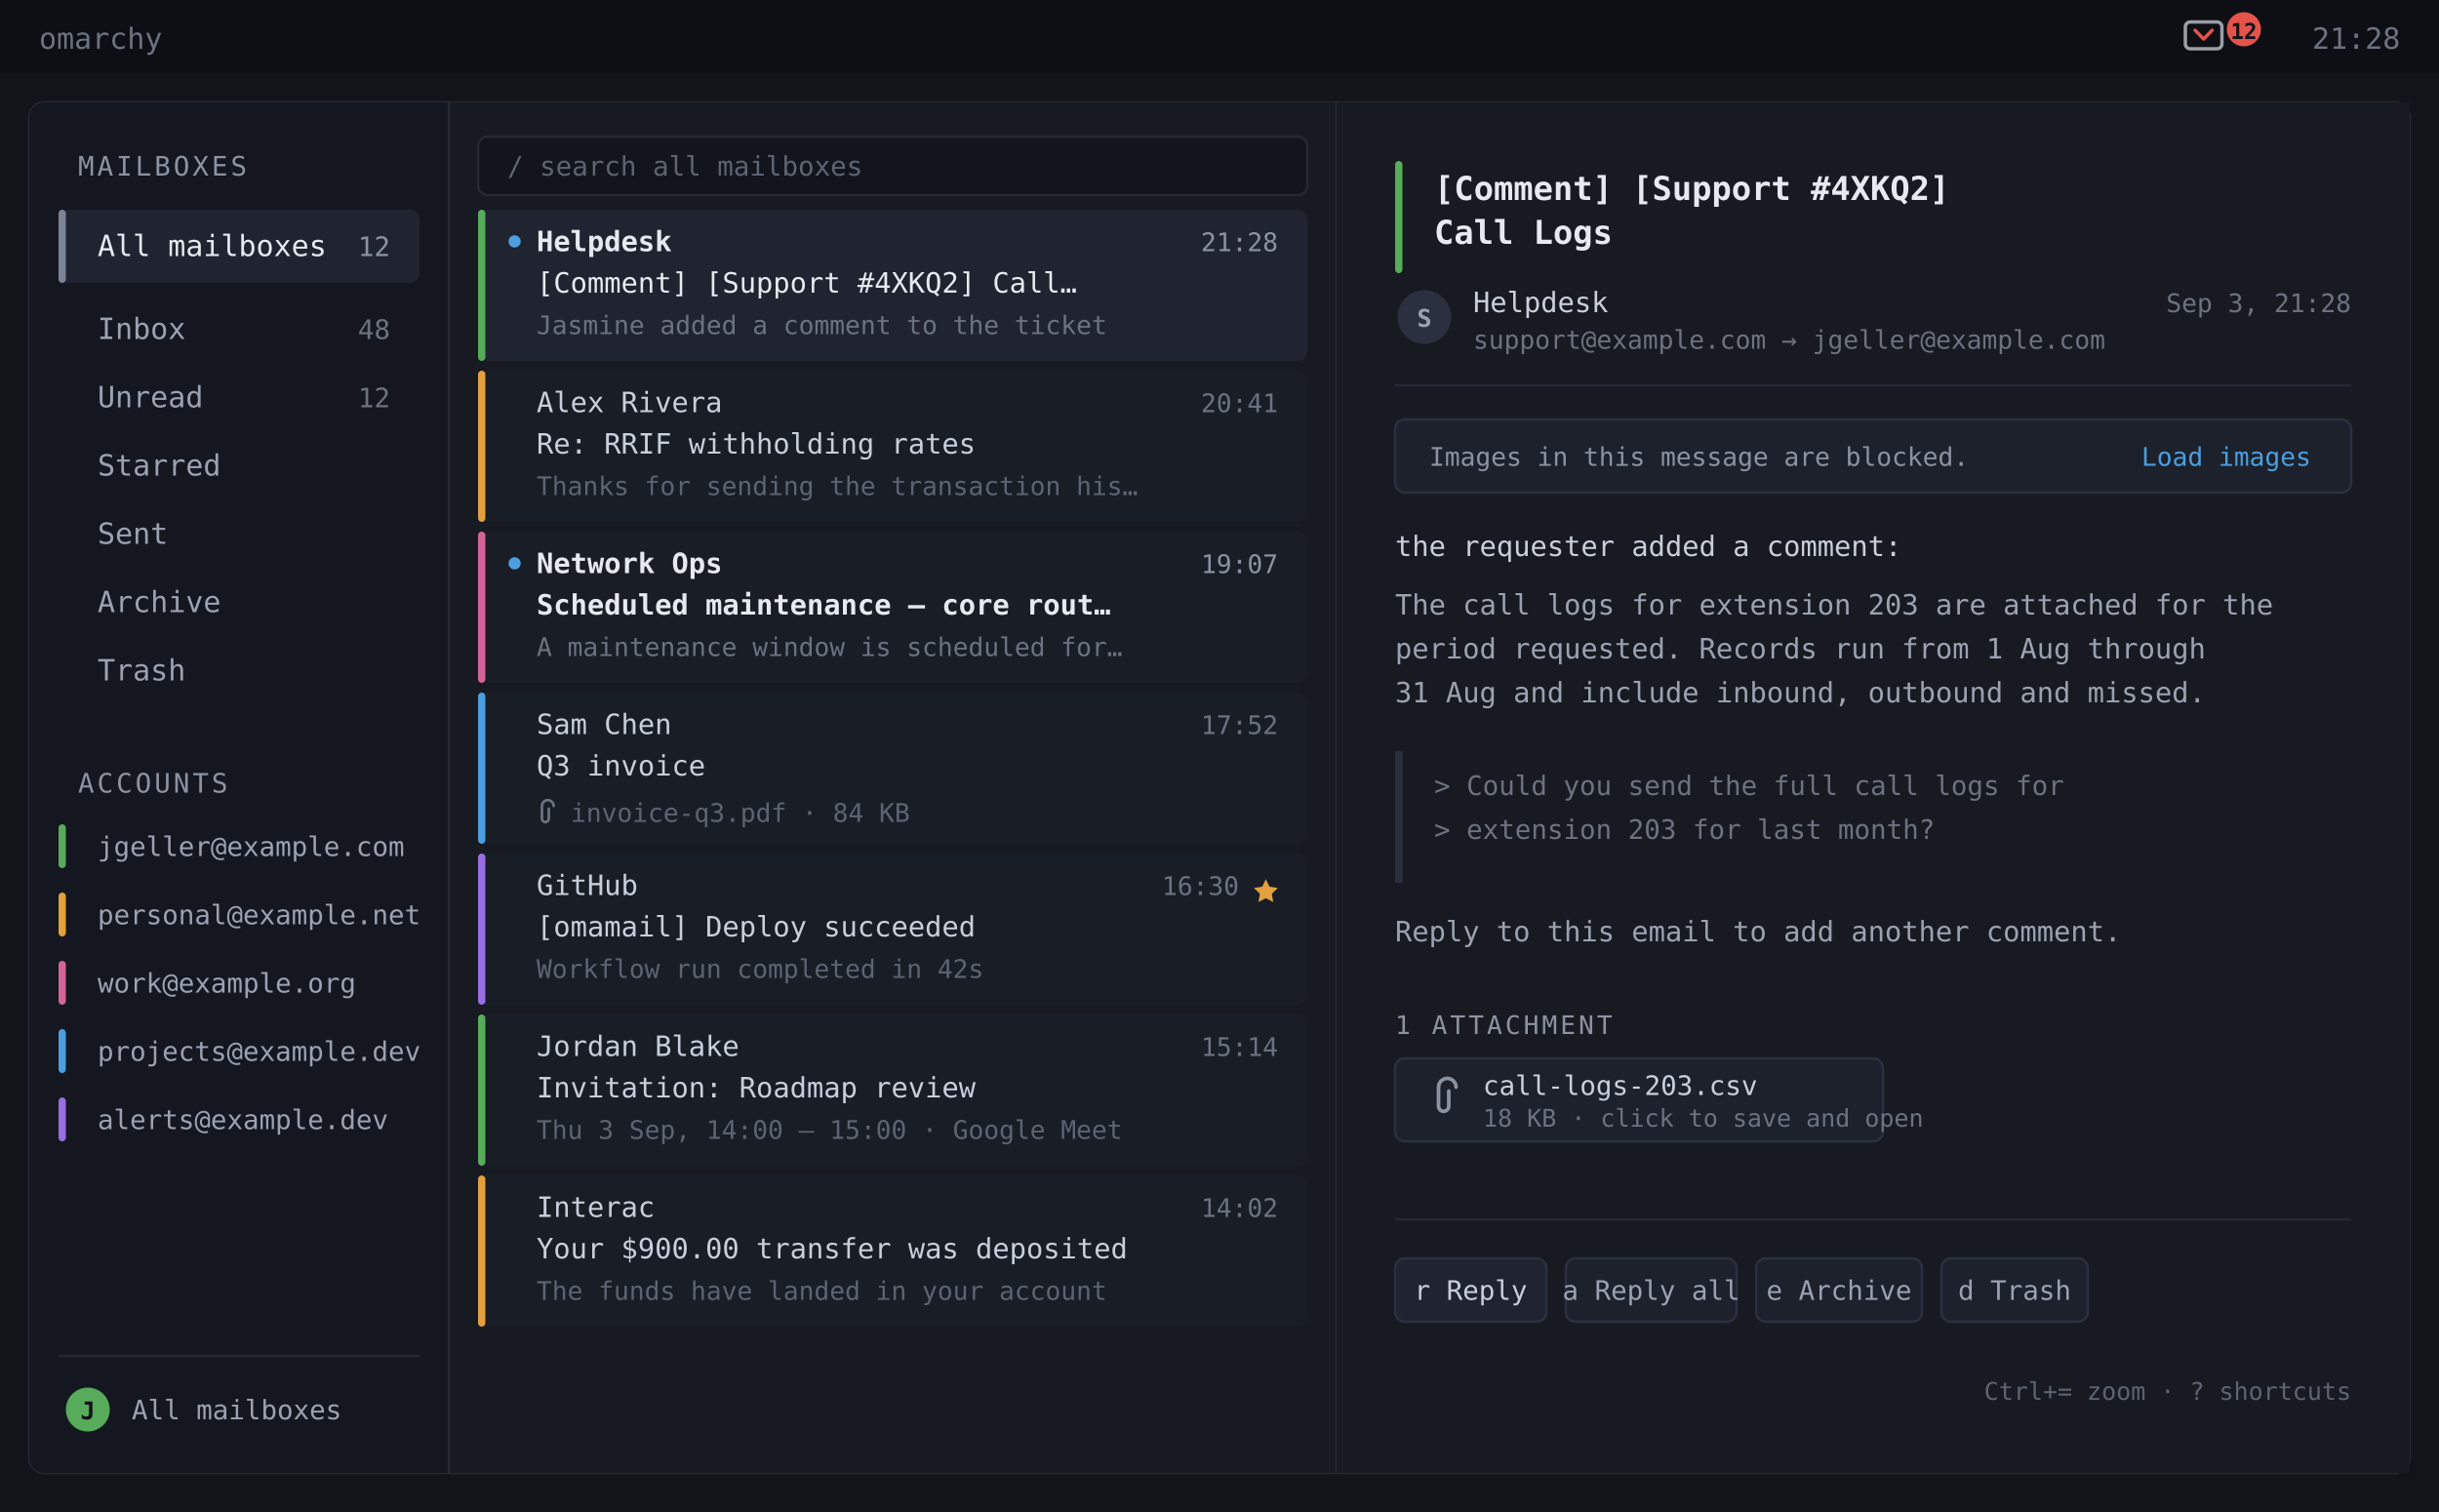
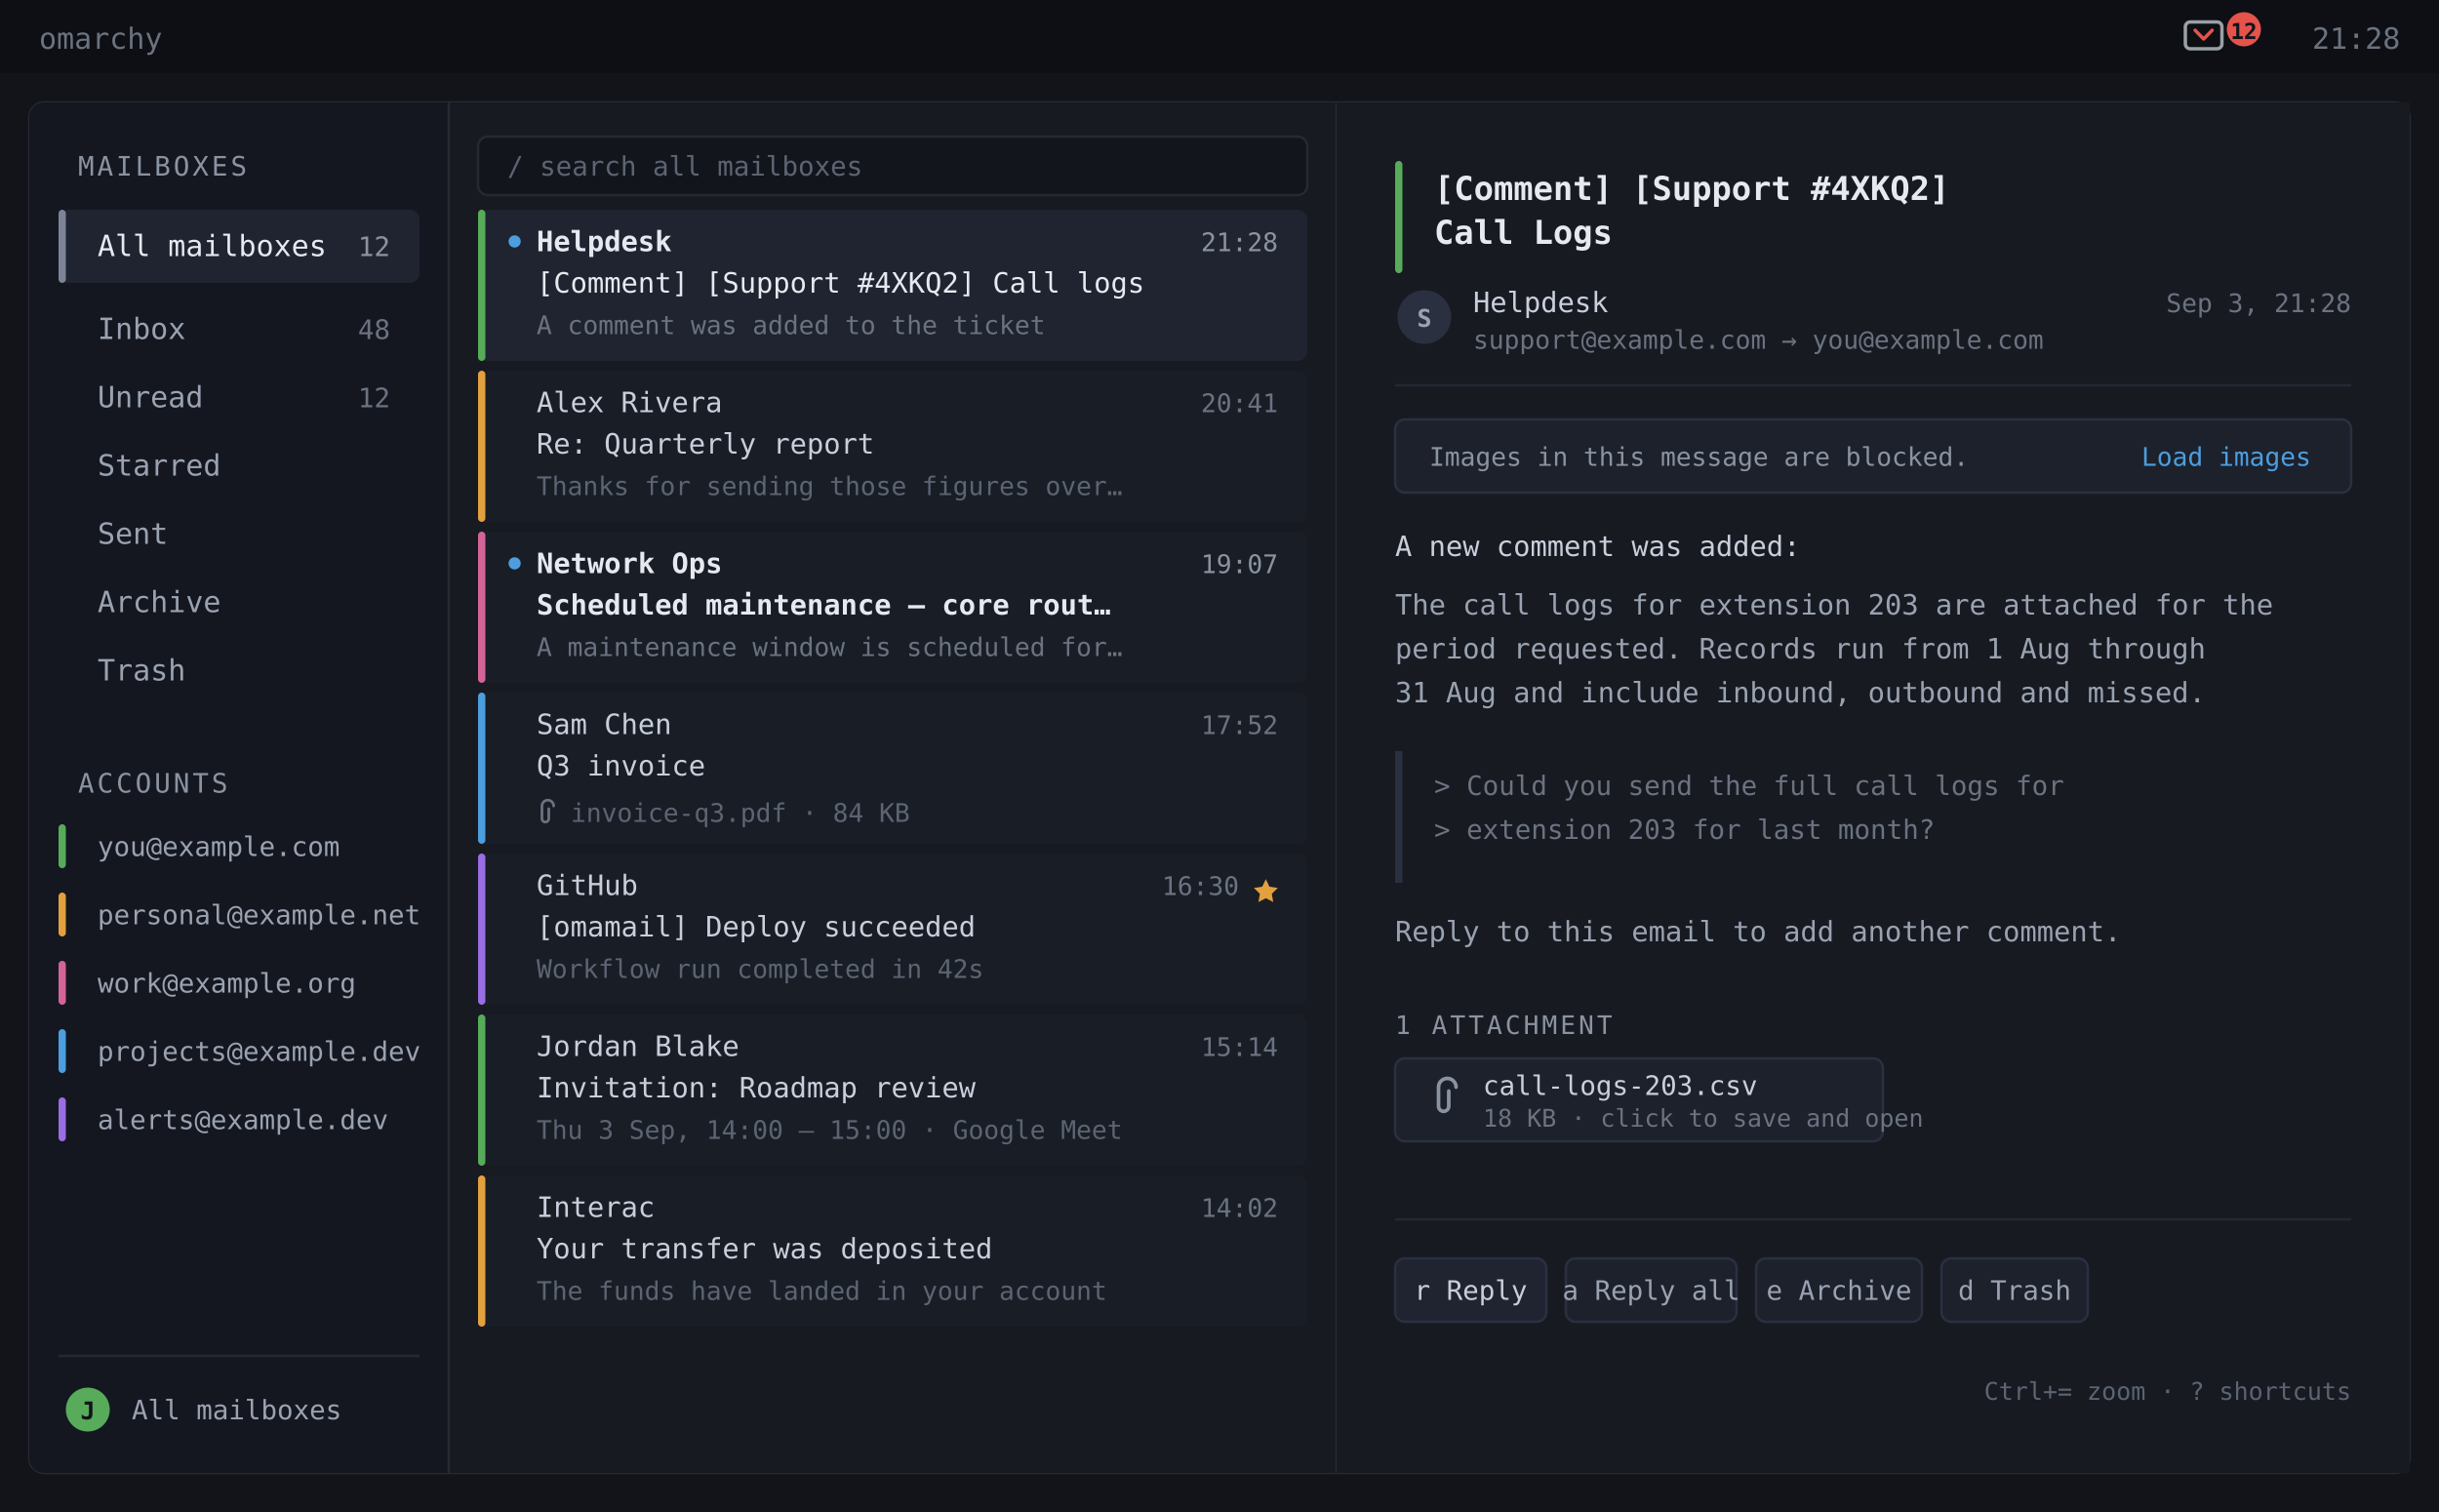
<svg xmlns="http://www.w3.org/2000/svg" width="1000" height="620" viewBox="0 0 1000 620" font-family="JetBrains Mono, DejaVu Sans Mono, monospace">
  <defs>
    <clipPath id="rowclip">
      <rect x="184" y="86" width="352" height="500" />
    </clipPath>
  </defs>
  <rect width="1000" height="620" fill="#12141a" />
  <rect x="0" y="0" width="1000" height="30" fill="#0d0f14" />
  <text x="16" y="20" fill="#6b7280" font-size="12">omarchy</text>
  <g transform="translate(896 9)">
    <rect x="0" y="0" width="15" height="11" rx="2" fill="none" stroke="#9aa0a6" stroke-width="1.4" />
    <path d="M4 3.4l3.5 3.6L11 3.4" fill="none" stroke="#e5534b" stroke-width="1.4" stroke-linecap="round" stroke-linejoin="round" />
  </g>
  <circle cx="920" cy="12" r="7" fill="#e5534b" />
  <text x="920" y="16" fill="#12141a" font-size="9" font-weight="bold" text-anchor="middle">12</text>
  <text x="948" y="20" fill="#6b7280" font-size="12">21:28</text>
  <rect x="12" y="42" width="976" height="562" rx="6" fill="#171a21" stroke="#252932" />
  <rect x="12" y="42" width="172" height="562" rx="6" fill="#141720" />
  <rect x="172" y="42" width="12" height="562" fill="#141720" />
  <text x="32" y="72" fill="#8b93a1" font-size="11" letter-spacing="1.2">MAILBOXES</text>
  <rect x="24" y="86" width="148" height="30" rx="4" fill="#1f2430" />
  <rect x="24" y="86" width="3" height="30" rx="1.5" fill="#7c8496" />
  <text x="40" y="105" fill="#e6e9ef" font-size="12">All mailboxes</text>
  <text x="160" y="105" fill="#8b93a1" font-size="11" text-anchor="end">12</text>
  <text x="40" y="139" fill="#9aa2b1" font-size="12">Inbox</text>
  <text x="160" y="139" fill="#6b7280" font-size="11" text-anchor="end">48</text>
  <text x="40" y="167" fill="#9aa2b1" font-size="12">Unread</text>
  <text x="160" y="167" fill="#6b7280" font-size="11" text-anchor="end">12</text>
  <text x="40" y="195" fill="#9aa2b1" font-size="12">Starred</text>
  <text x="40" y="223" fill="#9aa2b1" font-size="12">Sent</text>
  <text x="40" y="251" fill="#9aa2b1" font-size="12">Archive</text>
  <text x="40" y="279" fill="#9aa2b1" font-size="12">Trash</text>
  <text x="32" y="325" fill="#8b93a1" font-size="11" letter-spacing="1.2">ACCOUNTS</text>
  <rect x="24" y="338" width="3" height="18" rx="1.5" fill="#57ab5a" />
-   <text x="40" y="351" fill="#9aa2b1" font-size="11">jgeller@example.com</text>
+   <text x="40" y="351" fill="#9aa2b1" font-size="11">you@example.com</text>
  <rect x="24" y="366" width="3" height="18" rx="1.5" fill="#e2a03f" />
  <text x="40" y="379" fill="#9aa2b1" font-size="11">personal@example.net</text>
  <rect x="24" y="394" width="3" height="18" rx="1.5" fill="#d2649a" />
  <text x="40" y="407" fill="#9aa2b1" font-size="11">work@example.org</text>
  <rect x="24" y="422" width="3" height="18" rx="1.5" fill="#4c9ede" />
  <text x="40" y="435" fill="#9aa2b1" font-size="11">projects@example.dev</text>
  <rect x="24" y="450" width="3" height="18" rx="1.5" fill="#986ee2" />
  <text x="40" y="463" fill="#9aa2b1" font-size="11">alerts@example.dev</text>
  <line x1="24" y1="556" x2="172" y2="556" stroke="#252932" />
  <circle cx="36" cy="578" r="9" fill="#57ab5a" />
  <text x="36" y="582" fill="#12141a" font-size="10" font-weight="bold" text-anchor="middle">J</text>
  <text x="54" y="582" fill="#9aa2b1" font-size="11">All mailboxes</text>
  <rect x="184" y="42" width="364" height="562" fill="#171a21" />
  <line x1="184" y1="42" x2="184" y2="604" stroke="#252932" />
  <line x1="548" y1="42" x2="548" y2="604" stroke="#252932" />
  <rect x="196" y="56" width="340" height="24" rx="4" fill="#12151c" stroke="#252932" />
  <text x="208" y="72" fill="#5c6472" font-size="11">/  search all mailboxes</text>
  <g clip-path="url(#rowclip)">
    <rect x="196" y="86" width="340" height="62" rx="4" fill="#1f2430" />
    <rect x="196" y="86" width="3" height="62" rx="1.5" fill="#57ab5a" />
    <circle cx="211" cy="99" r="2.5" fill="#4c9ede" />
    <text x="220" y="103" fill="#e6e9ef" font-size="11.5" font-weight="bold">Helpdesk</text>
    <text x="524" y="103" fill="#8b93a1" font-size="10.5" text-anchor="end">21:28</text>
-     <text x="220" y="120" fill="#e6e9ef" font-size="11.5">[Comment] [Support #4XKQ2] Call…</text>
-     <text x="220" y="137" fill="#6b7280" font-size="10.5">Jasmine added a comment to the ticket</text>
+     <text x="220" y="120" fill="#e6e9ef" font-size="11.5">[Comment] [Support #4XKQ2] Call logs</text>
+     <text x="220" y="137" fill="#6b7280" font-size="10.5">A comment was added to the ticket</text>
    <rect x="196" y="152" width="340" height="62" rx="4" fill="#191d26" />
    <rect x="196" y="152" width="3" height="62" rx="1.5" fill="#e2a03f" />
    <text x="220" y="169" fill="#c8cfdb" font-size="11.5">Alex Rivera</text>
    <text x="524" y="169" fill="#6b7280" font-size="10.5" text-anchor="end">20:41</text>
-     <text x="220" y="186" fill="#c8cfdb" font-size="11.5">Re: RRIF withholding rates</text>
-     <text x="220" y="203" fill="#5c6472" font-size="10.5">Thanks for sending the transaction his…</text>
+     <text x="220" y="186" fill="#c8cfdb" font-size="11.5">Re: Quarterly report</text>
+     <text x="220" y="203" fill="#5c6472" font-size="10.5">Thanks for sending those figures over…</text>
    <rect x="196" y="218" width="340" height="62" rx="4" fill="#191d26" />
    <rect x="196" y="218" width="3" height="62" rx="1.5" fill="#d2649a" />
    <circle cx="211" cy="231" r="2.5" fill="#4c9ede" />
    <text x="220" y="235" fill="#e6e9ef" font-size="11.5" font-weight="bold">Network Ops</text>
    <text x="524" y="235" fill="#8b93a1" font-size="10.5" text-anchor="end">19:07</text>
    <text x="220" y="252" fill="#e6e9ef" font-size="11.5" font-weight="bold">Scheduled maintenance — core rout…</text>
    <text x="220" y="269" fill="#6b7280" font-size="10.5">A maintenance window is scheduled for…</text>
    <rect x="196" y="284" width="340" height="62" rx="4" fill="#191d26" />
    <rect x="196" y="284" width="3" height="62" rx="1.5" fill="#4c9ede" />
    <text x="220" y="301" fill="#c8cfdb" font-size="11.5">Sam Chen</text>
    <text x="524" y="301" fill="#6b7280" font-size="10.5" text-anchor="end">17:52</text>
    <text x="220" y="318" fill="#c8cfdb" font-size="11.5">Q3 invoice</text>
    <g transform="translate(220 328)">
      <path d="M7 2.5a2.4 2.4 0 0 0-4.8 0v5.2a1.4 1.4 0 0 0 2.8 0V3.6" fill="none" stroke="#6b7280" stroke-width="1.1" stroke-linecap="round" />
    </g>
    <text x="234" y="337" fill="#5c6472" font-size="10.5">invoice-q3.pdf · 84 KB</text>
    <rect x="196" y="350" width="340" height="62" rx="4" fill="#191d26" />
    <rect x="196" y="350" width="3" height="62" rx="1.5" fill="#986ee2" />
    <text x="220" y="367" fill="#c8cfdb" font-size="11.5">GitHub</text>
    <path d="M519 360.5l1.5 3.1 3.4.5-2.45 2.4.58 3.4-3.03-1.6-3.03 1.6.58-3.4-2.45-2.4 3.4-.5z" fill="#e2a03f" />
    <text x="508" y="367" fill="#6b7280" font-size="10.5" text-anchor="end">16:30</text>
    <text x="220" y="384" fill="#c8cfdb" font-size="11.5">[omamail] Deploy succeeded</text>
    <text x="220" y="401" fill="#5c6472" font-size="10.5">Workflow run completed in 42s</text>
    <rect x="196" y="416" width="340" height="62" rx="4" fill="#191d26" />
    <rect x="196" y="416" width="3" height="62" rx="1.5" fill="#57ab5a" />
    <text x="220" y="433" fill="#c8cfdb" font-size="11.5">Jordan Blake</text>
    <text x="524" y="433" fill="#6b7280" font-size="10.5" text-anchor="end">15:14</text>
    <text x="220" y="450" fill="#c8cfdb" font-size="11.5">Invitation: Roadmap review</text>
    <text x="220" y="467" fill="#5c6472" font-size="10.5">Thu 3 Sep, 14:00 – 15:00 · Google Meet</text>
    <rect x="196" y="482" width="340" height="62" rx="4" fill="#191d26" />
    <rect x="196" y="482" width="3" height="62" rx="1.5" fill="#e2a03f" />
    <text x="220" y="499" fill="#c8cfdb" font-size="11.5">Interac</text>
    <text x="524" y="499" fill="#6b7280" font-size="10.5" text-anchor="end">14:02</text>
-     <text x="220" y="516" fill="#c8cfdb" font-size="11.5">Your $900.00 transfer was deposited</text>
+     <text x="220" y="516" fill="#c8cfdb" font-size="11.5">Your transfer was deposited</text>
    <text x="220" y="533" fill="#5c6472" font-size="10.5">The funds have landed in your account</text>
  </g>
  <rect x="548" y="42" width="440" height="562" fill="#171a21" />
  <rect x="572" y="66" width="3" height="46" rx="1.5" fill="#57ab5a" />
  <text x="588" y="82" fill="#e6e9ef" font-size="13.5" font-weight="bold">[Comment] [Support #4XKQ2]</text>
  <text x="588" y="100" fill="#e6e9ef" font-size="13.5" font-weight="bold">Call Logs</text>
  <circle cx="584" cy="130" r="11" fill="#2a3040" />
  <text x="584" y="134" fill="#9aa2b1" font-size="10" font-weight="bold" text-anchor="middle">S</text>
  <text x="604" y="128" fill="#c8cfdb" font-size="11.5">Helpdesk</text>
-   <text x="604" y="143" fill="#6b7280" font-size="10.5">support@example.com → jgeller@example.com</text>
+   <text x="604" y="143" fill="#6b7280" font-size="10.5">support@example.com → you@example.com</text>
  <text x="964" y="128" fill="#6b7280" font-size="10.5" text-anchor="end">Sep 3, 21:28</text>
  <line x1="572" y1="158" x2="964" y2="158" stroke="#252932" />
  <rect x="572" y="172" width="392" height="30" rx="4" fill="#1c212c" stroke="#2a3040" />
  <text x="586" y="191" fill="#8b93a1" font-size="10.5">Images in this message are blocked.</text>
  <text x="878" y="191" fill="#4c9ede" font-size="10.5">Load images</text>
-   <text x="572" y="228" fill="#c8cfdb" font-size="11.5">the requester added a comment:</text>
+   <text x="572" y="228" fill="#c8cfdb" font-size="11.5">A new comment was added:</text>
  <text x="572" y="252" fill="#9aa2b1" font-size="11.5">The call logs for extension 203 are attached for the</text>
  <text x="572" y="270" fill="#9aa2b1" font-size="11.5">period requested. Records run from 1 Aug through</text>
  <text x="572" y="288" fill="#9aa2b1" font-size="11.5">31 Aug and include inbound, outbound and missed.</text>
  <rect x="572" y="308" width="3" height="54" fill="#2a3040" />
  <text x="588" y="326" fill="#6b7280" font-size="11">&gt; Could you send the full call logs for</text>
  <text x="588" y="344" fill="#6b7280" font-size="11">&gt; extension 203 for last month?</text>
  <text x="572" y="386" fill="#9aa2b1" font-size="11.5">Reply to this email to add another comment.</text>
  <text x="572" y="424" fill="#8b93a1" font-size="10.5" letter-spacing="1.2">1 ATTACHMENT</text>
  <rect x="572" y="434" width="200" height="34" rx="4" fill="#1c212c" stroke="#2a3040" />
  <g transform="translate(586 442)">
    <path d="M11 3.8a3.6 3.6 0 0 0-7.2 0v7.8a2.1 2.1 0 0 0 4.2 0V5.4" fill="none" stroke="#8b93a1" stroke-width="1.5" stroke-linecap="round" />
  </g>
  <text x="608" y="449" fill="#c8cfdb" font-size="11">call-logs-203.csv</text>
  <text x="608" y="462" fill="#6b7280" font-size="10">18 KB · click to save and open</text>
  <line x1="572" y1="500" x2="964" y2="500" stroke="#252932" />
  <rect x="572" y="516" width="62" height="26" rx="4" fill="#1f2430" stroke="#2a3040" />
  <text x="603" y="533" fill="#c8cfdb" font-size="11" text-anchor="middle">r Reply</text>
  <rect x="642" y="516" width="70" height="26" rx="4" fill="#1c212c" stroke="#2a3040" />
  <text x="677" y="533" fill="#9aa2b1" font-size="11" text-anchor="middle">a Reply all</text>
  <rect x="720" y="516" width="68" height="26" rx="4" fill="#1c212c" stroke="#2a3040" />
  <text x="754" y="533" fill="#9aa2b1" font-size="11" text-anchor="middle">e Archive</text>
  <rect x="796" y="516" width="60" height="26" rx="4" fill="#1c212c" stroke="#2a3040" />
  <text x="826" y="533" fill="#9aa2b1" font-size="11" text-anchor="middle">d Trash</text>
  <text x="964" y="574" fill="#5c6472" font-size="10" text-anchor="end">Ctrl+= zoom · ? shortcuts</text>
</svg>
